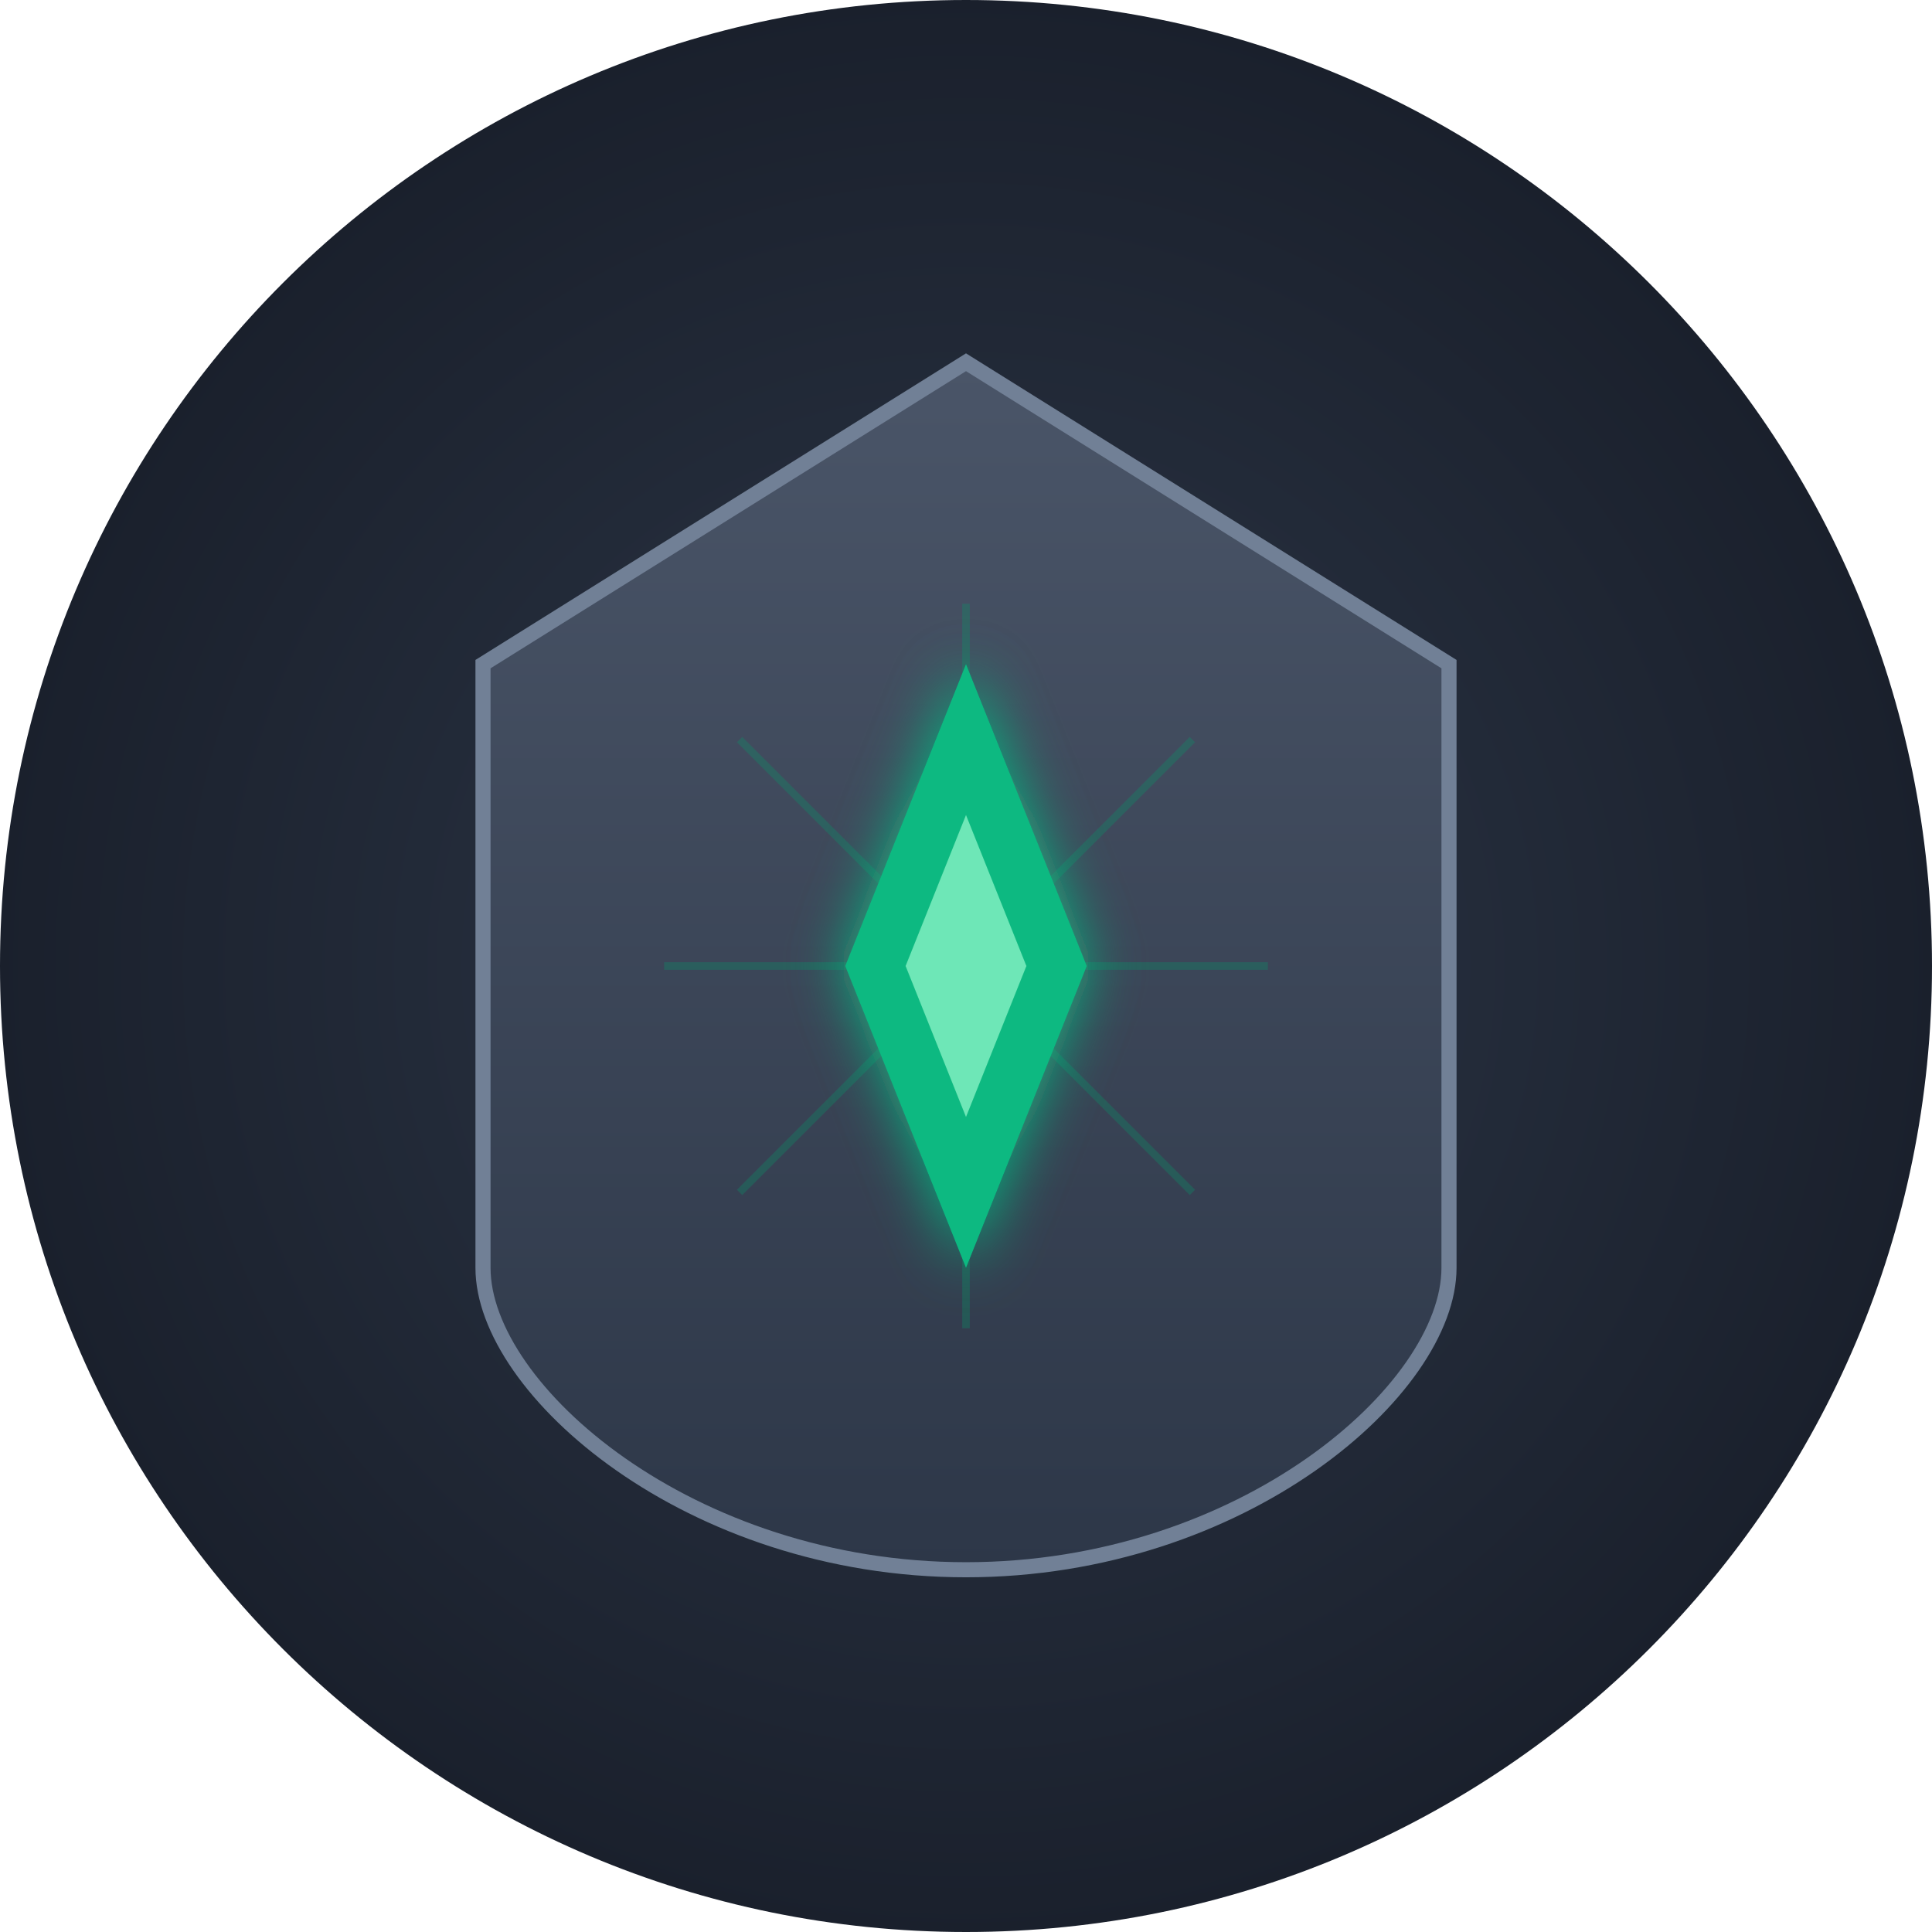
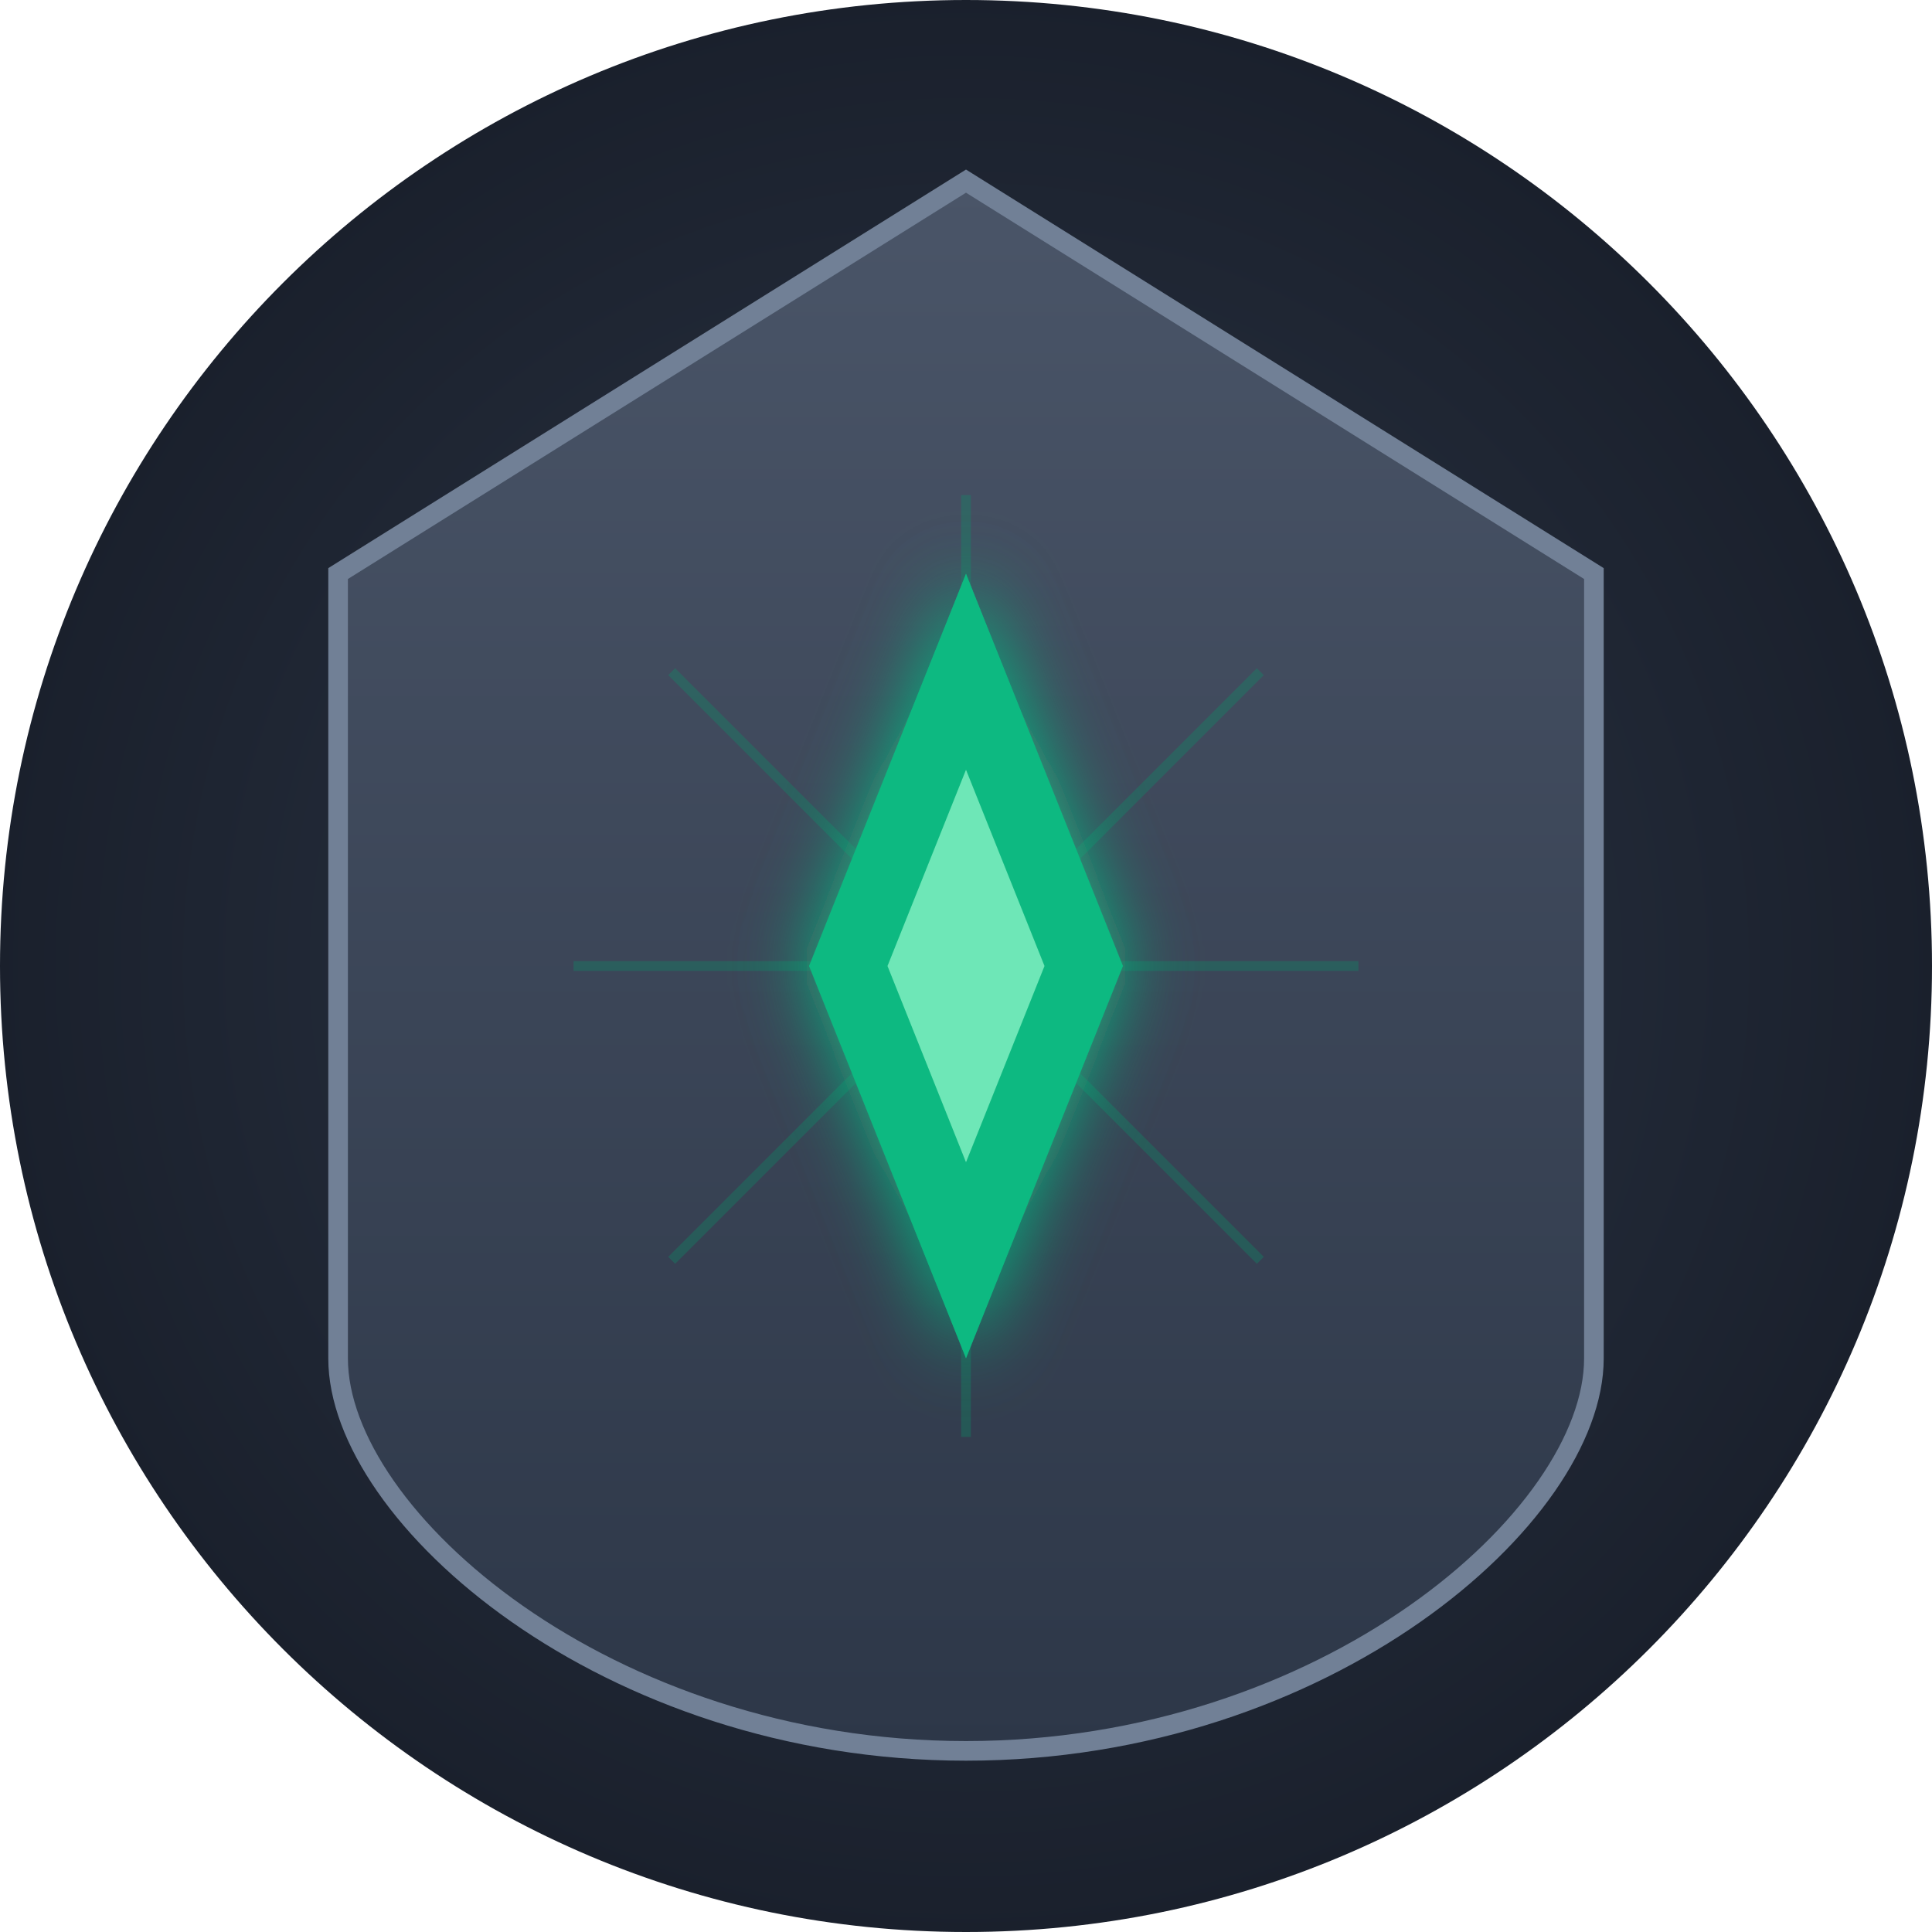
<svg xmlns="http://www.w3.org/2000/svg" width="512" height="512" viewBox="0 0 512 512" fill="none">
  <defs>
-     <radialGradient id="dark-bg-gradient" cx="50%" cy="50%" r="50%" fx="50%" fy="50%">
+     <radialGradient id="bg-tg" cx="50%" cy="50%" r="50%">
      <stop offset="0%" stop-color="#2D3748" />
      <stop offset="100%" stop-color="#1A202C" />
    </radialGradient>
-     <linearGradient id="shield-gradient" x1="256" y1="96" x2="256" y2="416" gradientUnits="userSpaceOnUse">
+     <linearGradient id="shield-grad" x1="256" y1="96" x2="256" y2="416" gradientUnits="userSpaceOnUse">
      <stop stop-color="#4A5568" />
      <stop offset="1" stop-color="#2D3748" />
    </linearGradient>
    <filter id="glow-tg" x="-50%" y="-50%" width="200%" height="200%">
      <feGaussianBlur stdDeviation="8" result="coloredBlur" />
      <feMerge>
        <feMergeNode in="coloredBlur" />
        <feMergeNode in="SourceGraphic" />
      </feMerge>
    </filter>
  </defs>
-   <circle cx="256" cy="256" r="256" fill="url(#dark-bg-gradient)" />
-   <g>
-     <path d="M256 96L128 176V336C128 368.16 182.667 416 256 416C329.333 416 384 368.16 384 336V176L256 96Z" fill="url(#shield-gradient)" />
+   <circle cx="256" cy="256" r="256" fill="url(#bg-tg)" />
+   <g transform="translate(256,256) scale(1.3) translate(-256,-256)">
+     <path d="M256 96L128 176V336C128 368.16 182.667 416 256 416C329.333 416 384 368.16 384 336V176L256 96Z" fill="url(#shield-grad)" />
    <path d="M256 96L128 176V336C128 368.16 182.667 416 256 416C329.333 416 384 368.16 384 336V176L256 96Z" stroke="#718096" stroke-width="4" />
    <g opacity="0.3">
      <path d="M256 256L256 160" stroke="#059669" stroke-width="2" />
      <path d="M256 256L256 352" stroke="#059669" stroke-width="2" />
      <path d="M256 256L176 256" stroke="#059669" stroke-width="2" />
      <path d="M256 256L336 256" stroke="#059669" stroke-width="2" />
      <path d="M256 256L196 196" stroke="#059669" stroke-width="2" />
      <path d="M256 256L316 316" stroke="#059669" stroke-width="2" />
      <path d="M256 256L316 196" stroke="#059669" stroke-width="2" />
      <path d="M256 256L196 316" stroke="#059669" stroke-width="2" />
    </g>
    <g filter="url(#glow-tg)">
      <path d="M256 176L288 256L256 336L224 256L256 176Z" fill="#10B981" />
      <path d="M256 216L272 256L256 296L240 256L256 216Z" fill="#6EE7B7" />
    </g>
  </g>
</svg>
